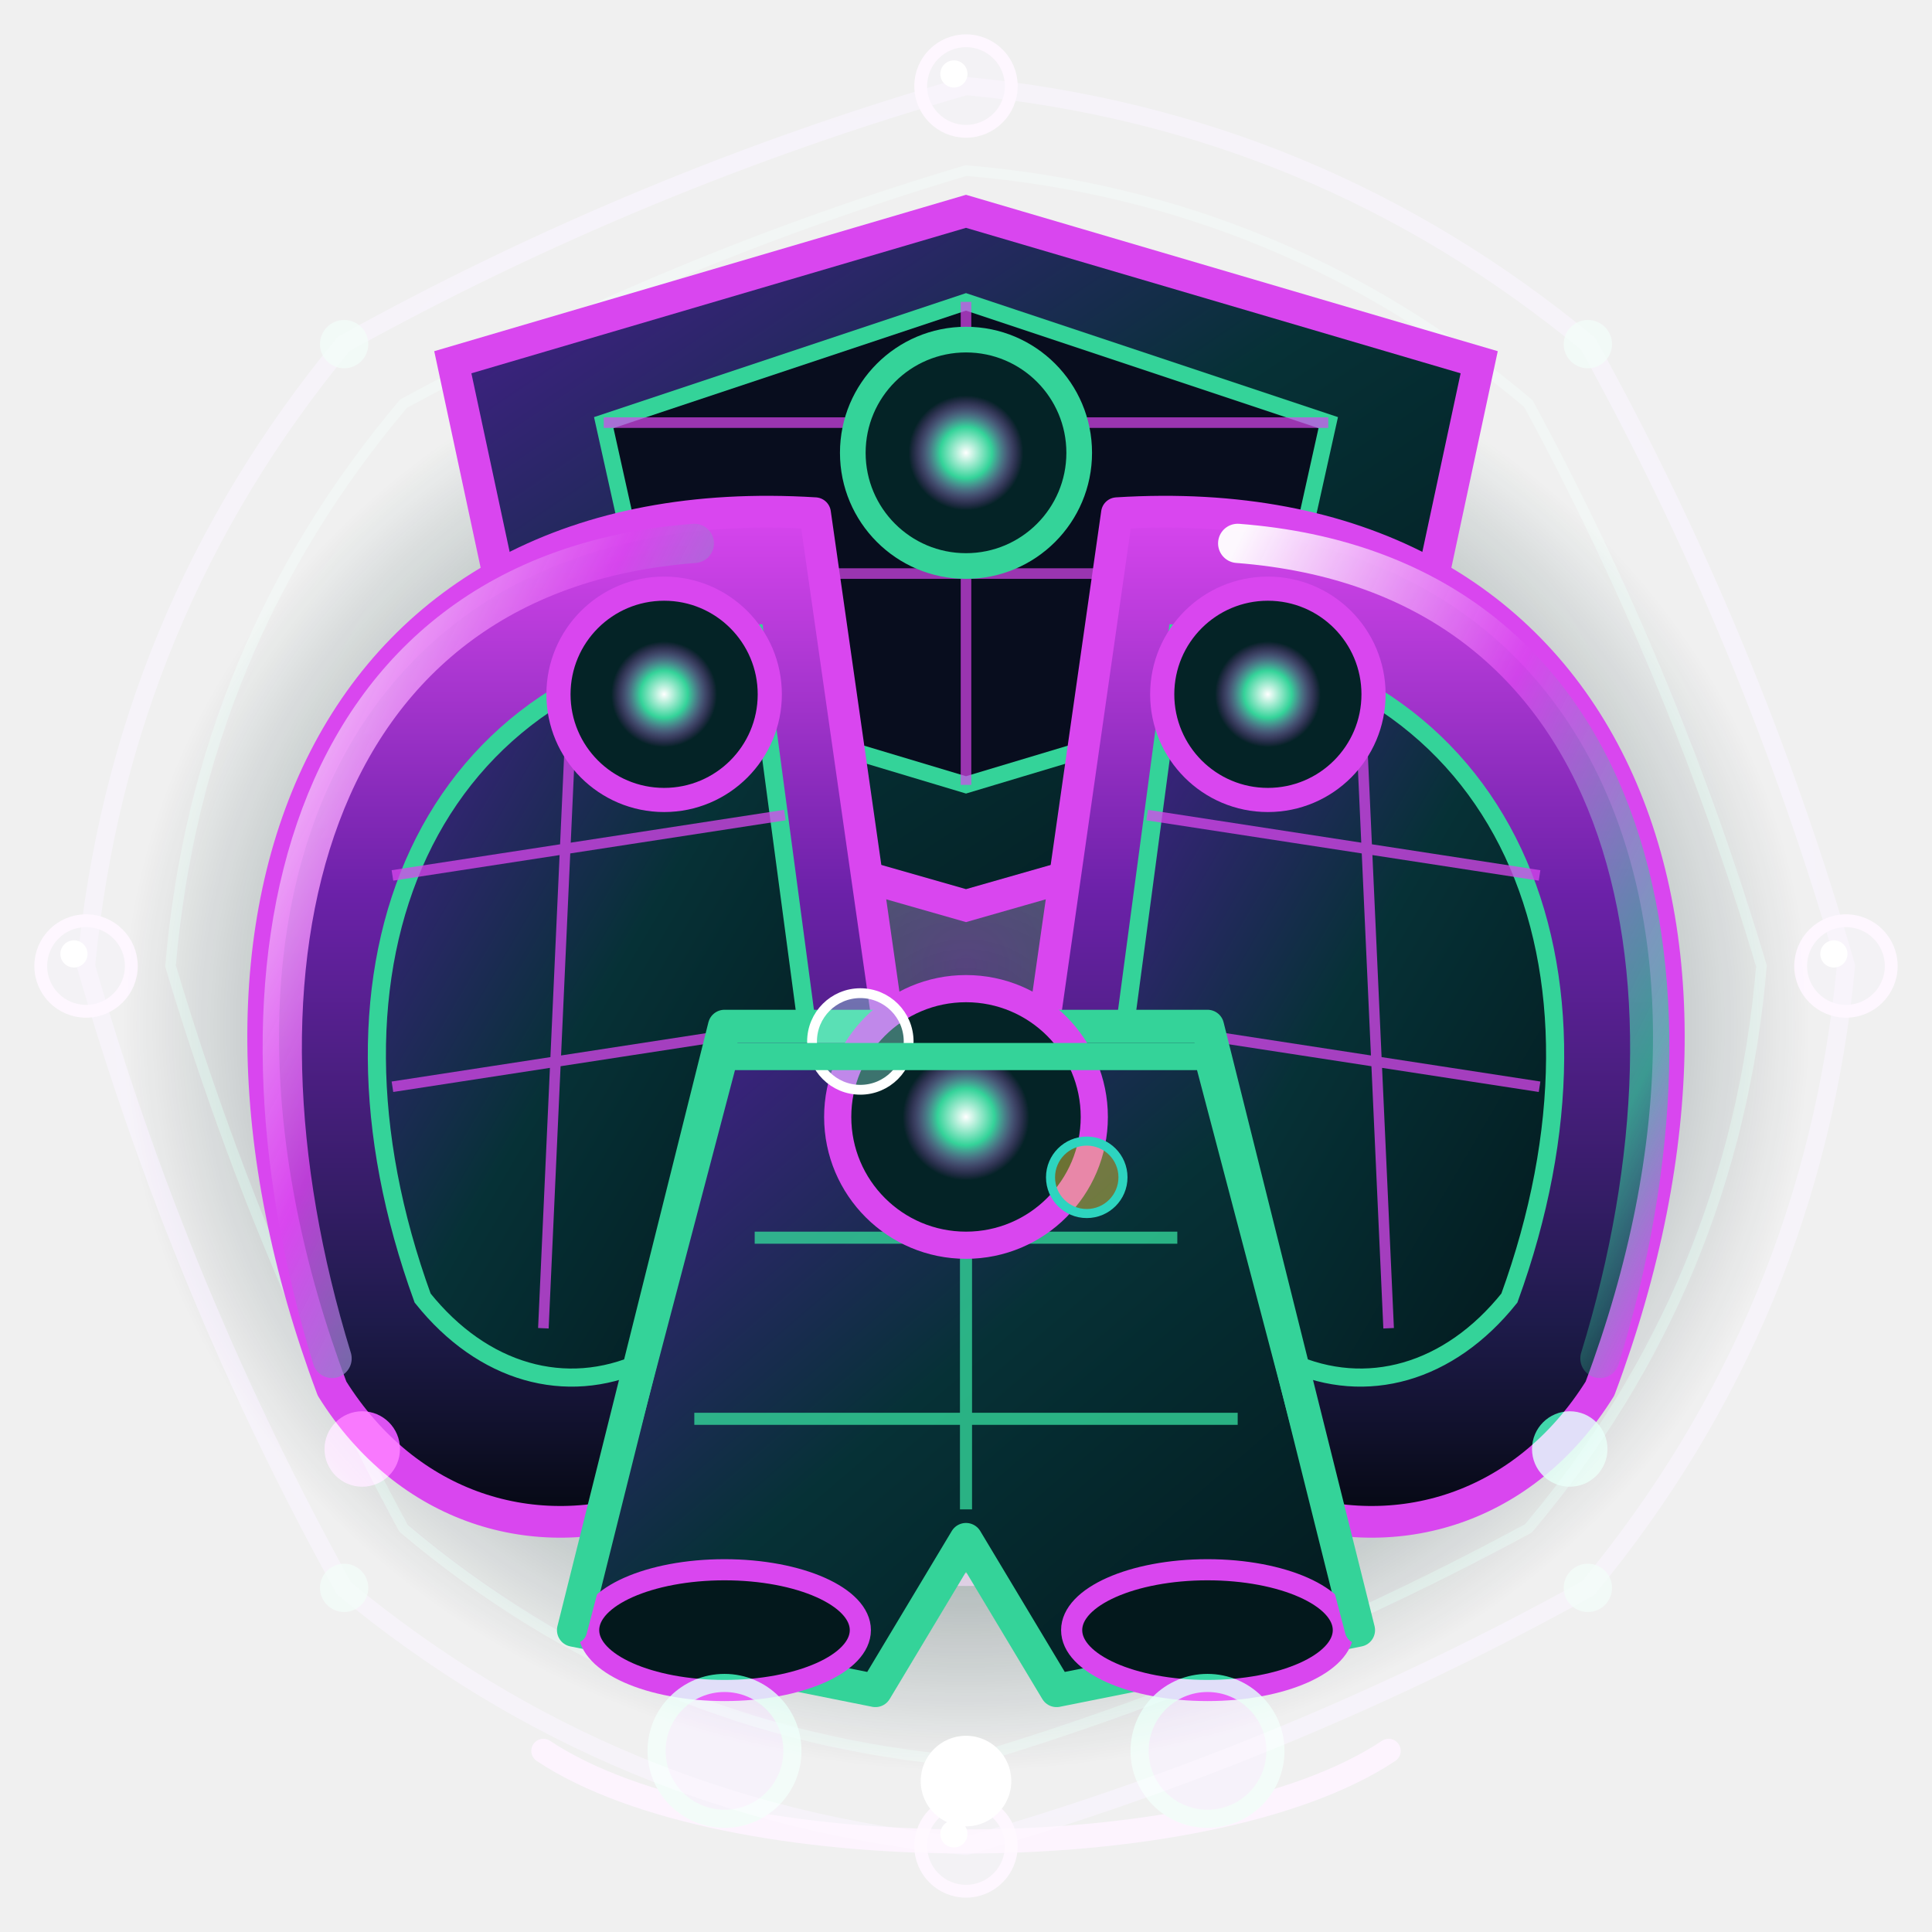
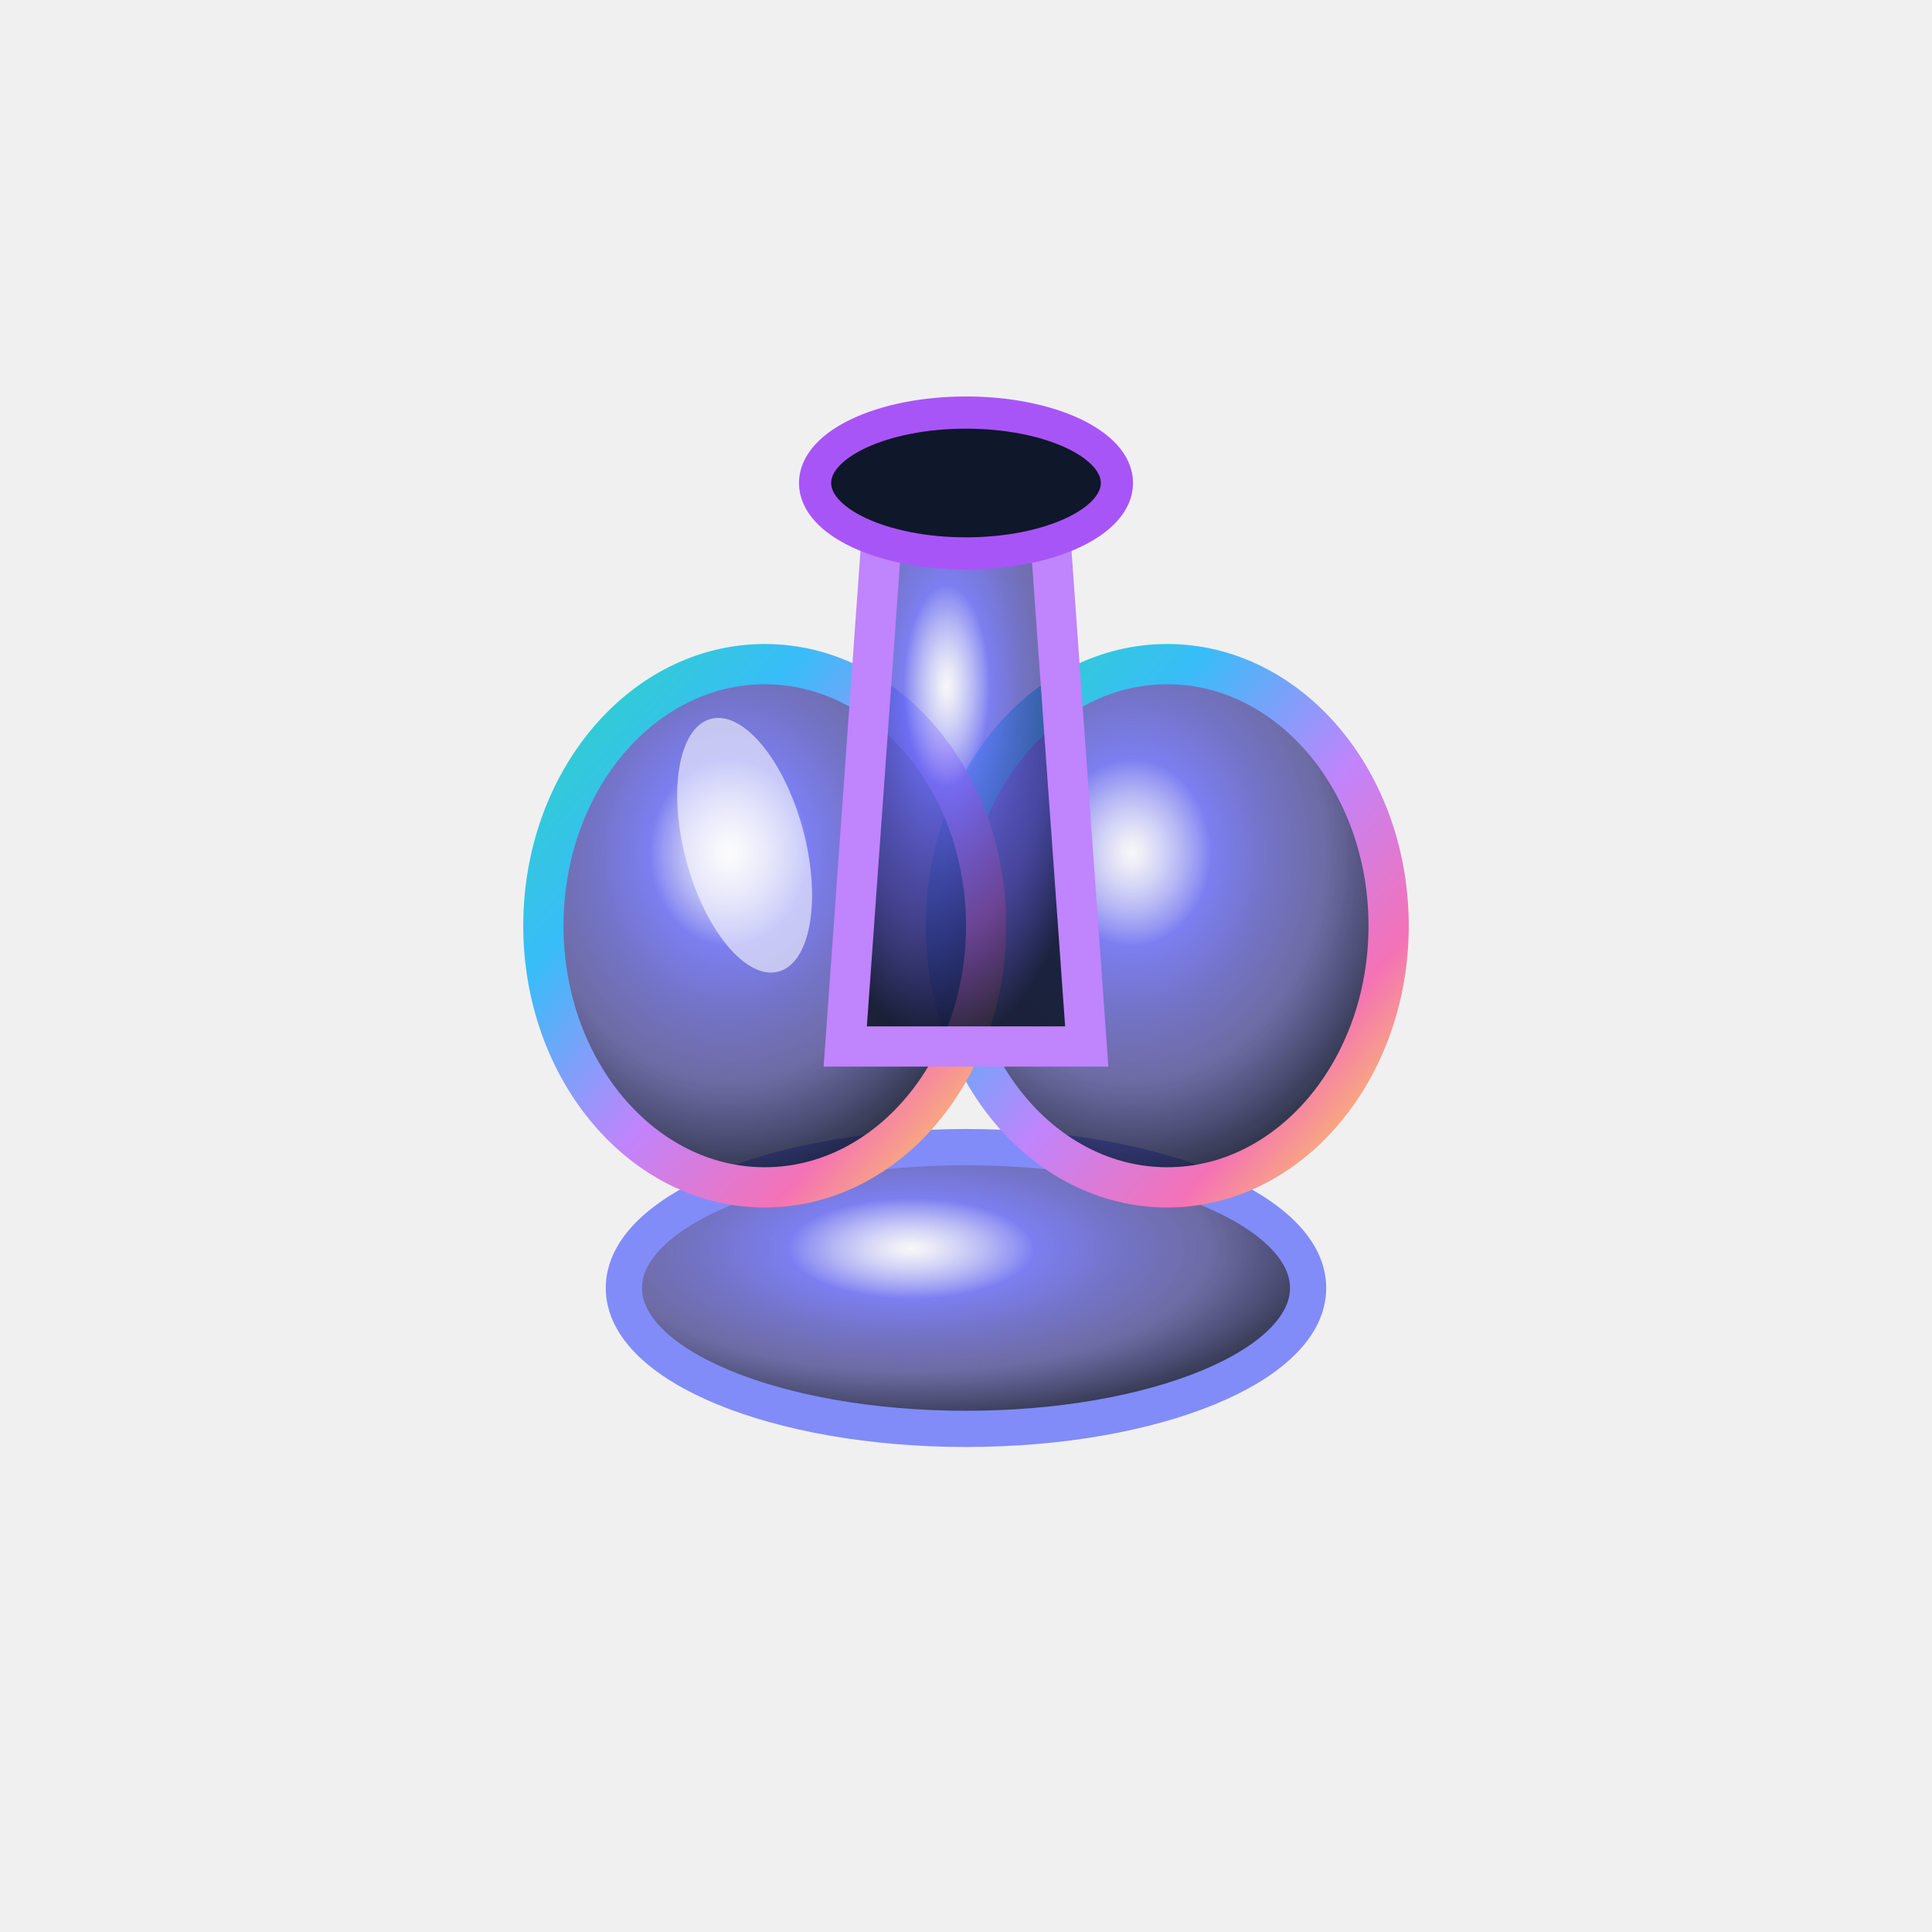
- <svg xmlns="http://www.w3.org/2000/svg" viewBox="0 0 128 128" fill="none" data-rig-id="util-ink-lv2-rig" data-root-anchor="64,64" data-has-aura="true">
+ <svg xmlns="http://www.w3.org/2000/svg" viewBox="0 0 96 96" width="100%" height="100%" data-rig-id="util-ink-lv2-rig">
  <defs>
-     <radialGradient id="ui2-cast-shadow" cx="50%" cy="50%" r="50%">
-       <stop offset="0%" stop-color="#021317" stop-opacity="0.76" />
-       <stop offset="65%" stop-color="#03181c" stop-opacity="0.36" />
-       <stop offset="100%" stop-color="#03181c" stop-opacity="0" />
+     <radialGradient id="uink-jelly" cx="42%" cy="36%" r="64%">
+       <stop offset="0%" stop-color="#ffffff" stop-opacity="0.54" />
+       <stop offset="28%" stop-color="#6366f1" stop-opacity="0.82" />
+       <stop offset="68%" stop-color="#312e81" stop-opacity="0.68" />
+       <stop offset="100%" stop-color="#0f172a" stop-opacity="0.88" />
    </radialGradient>
-     <radialGradient id="ui2-aura-fog" cx="50%" cy="50%" r="50%">
-       <stop offset="0%" stop-color="#9333ea" stop-opacity="0.38" />
-       <stop offset="52%" stop-color="#34d399" stop-opacity="0.16" />
-       <stop offset="100%" stop-color="#03181c" stop-opacity="0" />
+     <radialGradient id="uink-core" cx="45%" cy="40%" r="55%">
+       <stop offset="0%" stop-color="#ffffff" stop-opacity="0.96" />
+       <stop offset="38%" stop-color="#c084fc" stop-opacity="0.92" />
+       <stop offset="78%" stop-color="#6366f1" stop-opacity="0.65" />
+       <stop offset="100%" stop-color="#312e81" stop-opacity="0.0" />
    </radialGradient>
-     <linearGradient id="ui2-sac-obsidian" x1="0%" y1="0%" x2="100%" y2="100%">
-       <stop offset="0%" stop-color="#4c1d95" />
-       <stop offset="50%" stop-color="#063136" />
-       <stop offset="100%" stop-color="#03181c" />
+     <linearGradient id="uink-irid" x1="0%" y1="0%" x2="100%" y2="100%">
+       <stop offset="0%" stop-color="#2dd4bf" />
+       <stop offset="28%" stop-color="#38bdf8" />
+       <stop offset="55%" stop-color="#c084fc" />
+       <stop offset="78%" stop-color="#f472b6" />
+       <stop offset="100%" stop-color="#fde047" />
    </linearGradient>
-     <linearGradient id="ui2-gland-lobe" x1="0%" y1="0%" x2="0%" y2="100%">
-       <stop offset="0%" stop-color="#d946ef" />
-       <stop offset="38%" stop-color="#6b21a8" />
-       <stop offset="80%" stop-color="#1e1b4b" />
-       <stop offset="100%" stop-color="#050811" />
+     <linearGradient id="uink-stem" x1="50%" y1="0%" x2="50%" y2="100%">
+       <stop offset="0%" stop-color="#c084fc" stop-opacity="0.92" />
+       <stop offset="55%" stop-color="#6366f1" stop-opacity="0.78" />
+       <stop offset="100%" stop-color="#312e81" stop-opacity="0.42" />
    </linearGradient>
-     <radialGradient id="ui2-joint-glow" cx="50%" cy="50%" r="50%">
-       <stop offset="0%" stop-color="#ffffff" />
-       <stop offset="45%" stop-color="#34d399" />
-       <stop offset="100%" stop-color="#d946ef" stop-opacity="0" />
-     </radialGradient>
-     <linearGradient id="ui2-rim-light" x1="0%" y1="0%" x2="100%" y2="100%">
-       <stop offset="0%" stop-color="#ffffff" stop-opacity="0.96" />
-       <stop offset="42%" stop-color="#d946ef" stop-opacity="0.82" />
-       <stop offset="82%" stop-color="#34d399" stop-opacity="0.68" />
-       <stop offset="100%" stop-color="#34d399" stop-opacity="0" />
-     </linearGradient>
-     <radialGradient id="confocal-halo" cx="50%" cy="50%" r="50%">
-       <stop offset="0%" stop-color="#2dd4bf" stop-opacity="0" />
-       <stop offset="68%" stop-color="#2dd4bf" stop-opacity="0.16" />
-       <stop offset="86%" stop-color="#a855f7" stop-opacity="0.32" />
-       <stop offset="100%" stop-color="#03181c" stop-opacity="0" />
-     </radialGradient>
  </defs>
-   <g id="part-shadow-cast" data-pivot="64,68" data-parent="root" data-z-index="1" data-blend="multiply" style="mix-blend-mode: multiply">
-     <ellipse cx="64" cy="68" rx="56" ry="50" fill="url(#ui2-cast-shadow)" />
-     <ellipse cx="64" cy="70" rx="40" ry="34" fill="#021317" fill-opacity="0.48" />
+   <g id="part-shadow-cast" />
+   <g id="part-aura-ring-outer" />
+   <g id="part-aura-ring-inner" />
+   <g id="part-ink-sphincter-base">
+     <ellipse cx="48" cy="64" rx="17" ry="7" fill="url(#uink-jelly)" stroke="#818cf8" stroke-width="1.8" />
  </g>
-   <g id="part-aura-ring-outer" data-pivot="64,64" data-parent="root" data-z-index="4" data-blend="screen" data-motion="spin-cw" style="mix-blend-mode: screen">
-     <circle cx="64" cy="64" r="62" fill="url(#ui2-aura-fog)" />
-     <path fill="none" stroke="#a855f7" stroke-width="1.2" stroke-opacity="0.65" d="M122.3,64 Q120.08,87.23 105.22,105.22 Q85.58,116.09 64,122.3 Q40.77,120.08 22.78,105.22 Q11.91,85.58 5.7,64 Q7.92,40.77 22.78,22.78 Q42.42,11.91 64,5.7 Q87.23,7.92 105.22,22.78 Q116.09,42.42 122.3,64 Z" stroke-linecap="round" stroke-linejoin="round" />
-     <path fill="none" stroke="#34d399" stroke-width="0.7" stroke-opacity="0.5" d="M116.7,64 Q114.91,85.09 101.26,101.26 Q83.43,110.91 64,116.7 Q42.91,114.91 26.74,101.26 Q17.09,83.43 11.3,64 Q13.09,42.91 26.74,26.74 Q44.57,17.09 64,11.3 Q85.09,13.09 101.26,26.74 Q110.91,44.57 116.7,64 Z" stroke-linecap="round" stroke-linejoin="round" />
-     <circle cx="122.3" cy="64" r="3.0" fill="#a855f7" fill-opacity="0.35" stroke="#e879f9" stroke-width="0.85" />
-     <circle cx="121.5" cy="63.2" r="0.9" fill="#ffffff" />
-     <circle cx="105.2" cy="105.2" r="1.6" fill="#34d399" fill-opacity="0.8" />
-     <circle cx="64" cy="122.3" r="3.0" fill="#a855f7" fill-opacity="0.35" stroke="#e879f9" stroke-width="0.85" />
-     <circle cx="63.2" cy="121.5" r="0.9" fill="#ffffff" />
-     <circle cx="22.8" cy="105.2" r="1.6" fill="#34d399" fill-opacity="0.8" />
-     <circle cx="5.7" cy="64" r="3.0" fill="#a855f7" fill-opacity="0.35" stroke="#e879f9" stroke-width="0.85" />
-     <circle cx="4.9" cy="63.2" r="0.9" fill="#ffffff" />
-     <circle cx="22.8" cy="22.8" r="1.6" fill="#34d399" fill-opacity="0.8" />
-     <circle cx="64" cy="5.7" r="3.0" fill="#a855f7" fill-opacity="0.35" stroke="#e879f9" stroke-width="0.85" />
-     <circle cx="63.2" cy="4.9" r="0.9" fill="#ffffff" />
-     <circle cx="105.2" cy="22.8" r="1.6" fill="#34d399" fill-opacity="0.8" />
+   <g id="part-ink-gland-right">
+     <ellipse cx="58" cy="46" rx="11" ry="13" fill="url(#uink-jelly)" stroke="url(#uink-irid)" stroke-width="2" />
  </g>
-   <g id="part-aura-ring-inner" data-pivot="64,64" data-parent="root" data-z-index="5" data-blend="screen" data-motion="spin-ccw" style="mix-blend-mode: screen">
-     <path fill="none" stroke="#e879f9" stroke-width="0.85" stroke-opacity="0.62" d="M108.6,64 Q104.7,87.5 86.3,102.62 Q64,106.68 41.7,102.62 Q23.3,87.5 19.4,64 Q27.04,42.66 41.7,25.38 Q64,17 86.3,25.38 Q100.96,42.66 108.6,64 Z" stroke-linecap="round" stroke-linejoin="round" />
-     <circle cx="108.6" cy="64" r="2.1" fill="#34d399" fill-opacity="0.45" stroke="#ffffff" stroke-width="0.6" />
-     <circle cx="86.3" cy="102.6" r="2.1" fill="#34d399" fill-opacity="0.45" stroke="#ffffff" stroke-width="0.6" />
-     <circle cx="41.7" cy="102.6" r="2.1" fill="#34d399" fill-opacity="0.45" stroke="#ffffff" stroke-width="0.6" />
-     <circle cx="19.4" cy="64" r="2.1" fill="#34d399" fill-opacity="0.45" stroke="#ffffff" stroke-width="0.6" />
-     <circle cx="41.7" cy="25.4" r="2.1" fill="#34d399" fill-opacity="0.45" stroke="#ffffff" stroke-width="0.6" />
-     <circle cx="86.3" cy="25.4" r="2.1" fill="#34d399" fill-opacity="0.45" stroke="#ffffff" stroke-width="0.6" />
-     <circle cx="102.62" cy="86.3" r="2.8" fill="#e879f9" fill-opacity="0.38" stroke="#ffffff" stroke-width="0.65" stroke-opacity="0.75" />
-     <circle cx="25.38" cy="86.3" r="2.8" fill="#e879f9" fill-opacity="0.38" stroke="#ffffff" stroke-width="0.65" stroke-opacity="0.75" />
-     <circle cx="64" cy="19.4" r="2.8" fill="#e879f9" fill-opacity="0.38" stroke="#ffffff" stroke-width="0.65" stroke-opacity="0.75" />
+   <g id="part-ink-gland-left">
+     <ellipse cx="38" cy="46" rx="11" ry="13" fill="url(#uink-jelly)" stroke="url(#uink-irid)" stroke-width="2" />
  </g>
-   <g id="part-ink-sphincter-base" data-pivot="64,30" data-parent="root" data-z-index="10" data-blend="normal">
-     <polygon points="64,14 98,24 92,52 64,60 36,52 30,24" fill="url(#ui2-sac-obsidian)" stroke="#d946ef" stroke-width="2.1" />
-     <polygon points="64,20 88,28 84,46 64,52 44,46 40,28" fill="#080d1e" stroke="#34d399" stroke-width="1.1" />
-     <path d="M40 28 L88 28 M44 38 L84 38 M64 20 L64 52" stroke="#d946ef" stroke-width="0.7" stroke-opacity="0.7" />
-     <circle cx="64" cy="30" r="7.5" fill="#042326" stroke="#34d399" stroke-width="1.7" />
-     <circle cx="64" cy="30" r="3.8" fill="url(#ui2-joint-glow)" />
+   <g id="part-ink-siphon-nozzle">
+     <path d="M 42 52 L 44 24 L 52 24 L 54 52 Z" fill="url(#uink-jelly)" stroke="#c084fc" stroke-width="2" />
+     <ellipse cx="48" cy="24" rx="7.5" ry="3.5" fill="#0f172a" stroke="#a855f7" stroke-width="1.6" />
  </g>
-   <g id="part-ink-gland-right" data-pivot="84,46" data-parent="part-ink-sphincter-base" data-z-index="20" data-blend="normal" data-motion="pulse-scale-right">
-     <path d="M74 34 C106 32 118 60 106 92 C96 108 72 102 68 76 Z" fill="url(#ui2-gland-lobe)" stroke="#d946ef" stroke-width="2.1" stroke-linejoin="round" />
-     <path d="M78 42 C100 44 108 64 100 86 C92 96 78 92 74 72 Z" fill="url(#ui2-sac-obsidian)" stroke="#34d399" stroke-width="1.2" />
-     <path d="M102 58 L76 54 M102 72 L76 68 M90 44 L92 88" stroke="#d946ef" stroke-width="0.7" stroke-opacity="0.75" />
-     <circle cx="84" cy="46" r="7" fill="#042326" stroke="#d946ef" stroke-width="1.6" />
-     <circle cx="84" cy="46" r="3.5" fill="url(#ui2-joint-glow)" />
+   <g id="part-light-rim-ink">
+     <ellipse cx="37" cy="42" rx="3" ry="6.5" transform="rotate(-15 37 42)" fill="#ffffff" opacity="0.58" />
  </g>
-   <g id="part-ink-gland-left" data-pivot="44,46" data-parent="part-ink-sphincter-base" data-z-index="20" data-blend="normal" data-motion="pulse-scale-left">
-     <path d="M54 34 C22 32 10 60 22 92 C32 108 56 102 60 76 Z" fill="url(#ui2-gland-lobe)" stroke="#d946ef" stroke-width="2.1" stroke-linejoin="round" />
-     <path d="M50 42 C28 44 20 64 28 86 C36 96 50 92 54 72 Z" fill="url(#ui2-sac-obsidian)" stroke="#34d399" stroke-width="1.2" />
-     <path d="M26 58 L52 54 M26 72 L52 68 M38 44 L36 88" stroke="#d946ef" stroke-width="0.7" stroke-opacity="0.75" />
-     <circle cx="44" cy="46" r="7" fill="#042326" stroke="#d946ef" stroke-width="1.6" />
-     <circle cx="44" cy="46" r="3.5" fill="url(#ui2-joint-glow)" />
-   </g>
-   <g id="part-ink-siphon-nozzle" data-pivot="64,74" data-parent="part-ink-sphincter-base" data-z-index="30" data-blend="normal" data-motion="rotate-aim">
-     <polygon points="48,68 80,68 90,108 70,112 64,102 58,112 38,108" fill="url(#ui2-sac-obsidian)" stroke="#34d399" stroke-width="2.2" stroke-linejoin="round" />
-     <ellipse cx="48" cy="108" rx="9" ry="4" fill="#03181c" stroke="#d946ef" stroke-width="1.4" />
-     <ellipse cx="80" cy="108" rx="9" ry="4" fill="#03181c" stroke="#d946ef" stroke-width="1.4" />
-     <path d="M50 82 L78 82 M46 94 L82 94 M64 70 L64 100" stroke="#34d399" stroke-width="0.8" stroke-opacity="0.8" />
-     <circle cx="64" cy="74" r="8.5" fill="#042326" stroke="#d946ef" stroke-width="1.8" />
-     <circle cx="64" cy="74" r="4.2" fill="url(#ui2-joint-glow)" />
-     <circle cx="57" cy="69" r="3.2" fill="#99f6e4" fill-opacity="0.38" stroke="#ffffff" stroke-width="0.65" />
-     <circle cx="72" cy="78" r="2.4" fill="#fde047" fill-opacity="0.42" stroke="#2dd4bf" stroke-width="0.6" />
-   </g>
-   <g id="part-light-rim-ink" data-pivot="64,64" data-parent="part-ink-sphincter-base" data-z-index="45" data-blend="plus-lighter" style="mix-blend-mode: plus-lighter">
-     <path d="M46 36 C20 38 14 64 22 90" stroke="url(#ui2-rim-light)" stroke-width="2.6" stroke-linecap="round" />
-     <path d="M82 36 C108 38 114 64 106 90" stroke="url(#ui2-rim-light)" stroke-width="2.6" stroke-linecap="round" />
-     <polyline points="38,108 48,70 80,70 90,108" stroke="#34d399" stroke-width="1.8" stroke-linecap="round" />
-   </g>
-   <g id="part-aura-corona-top" data-pivot="64,64" data-parent="root" data-z-index="65" data-blend="screen" style="mix-blend-mode: screen">
-     <path d="M36 116 C48 124 80 124 92 116" stroke="#d946ef" stroke-width="1.6" stroke-linecap="round" />
-     <circle cx="48" cy="116" r="4.5" fill="#6b21a8" stroke="#34d399" stroke-width="1.2" />
-     <circle cx="80" cy="116" r="4.5" fill="#6b21a8" stroke="#34d399" stroke-width="1.2" />
-     <circle cx="64" cy="118" r="3" fill="#ffffff" />
-     <circle cx="24" cy="96" r="2.5" fill="#d946ef" />
-     <circle cx="104" cy="96" r="2.5" fill="#34d399" />
-   </g>
+   <g id="part-aura-corona-top" />
</svg>
